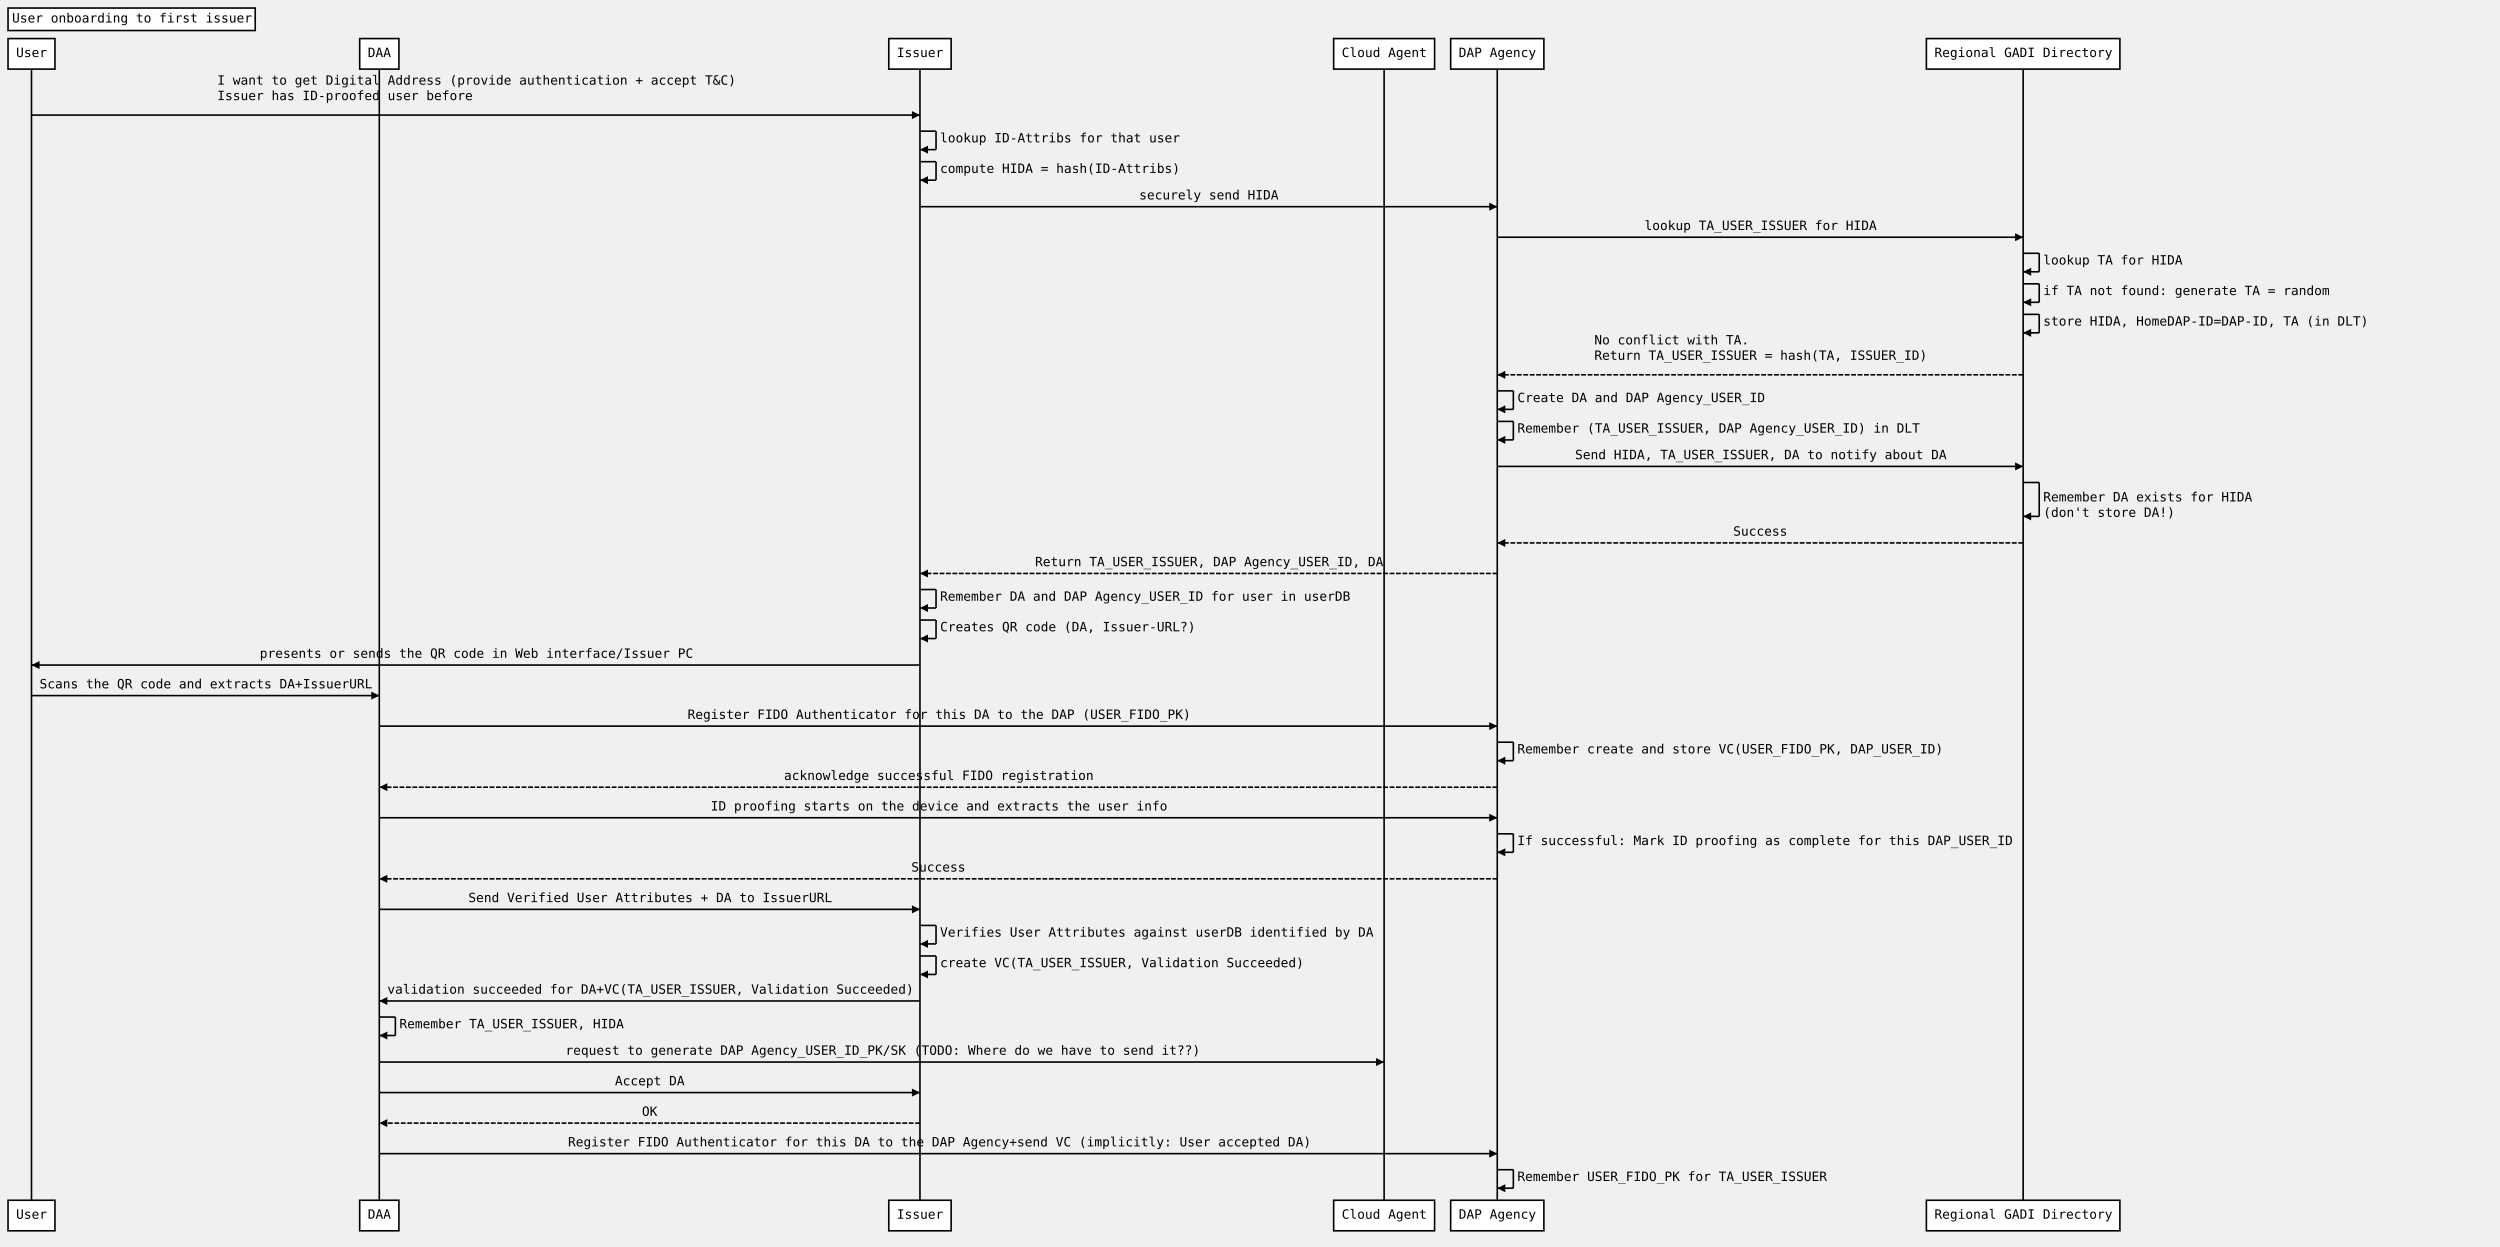
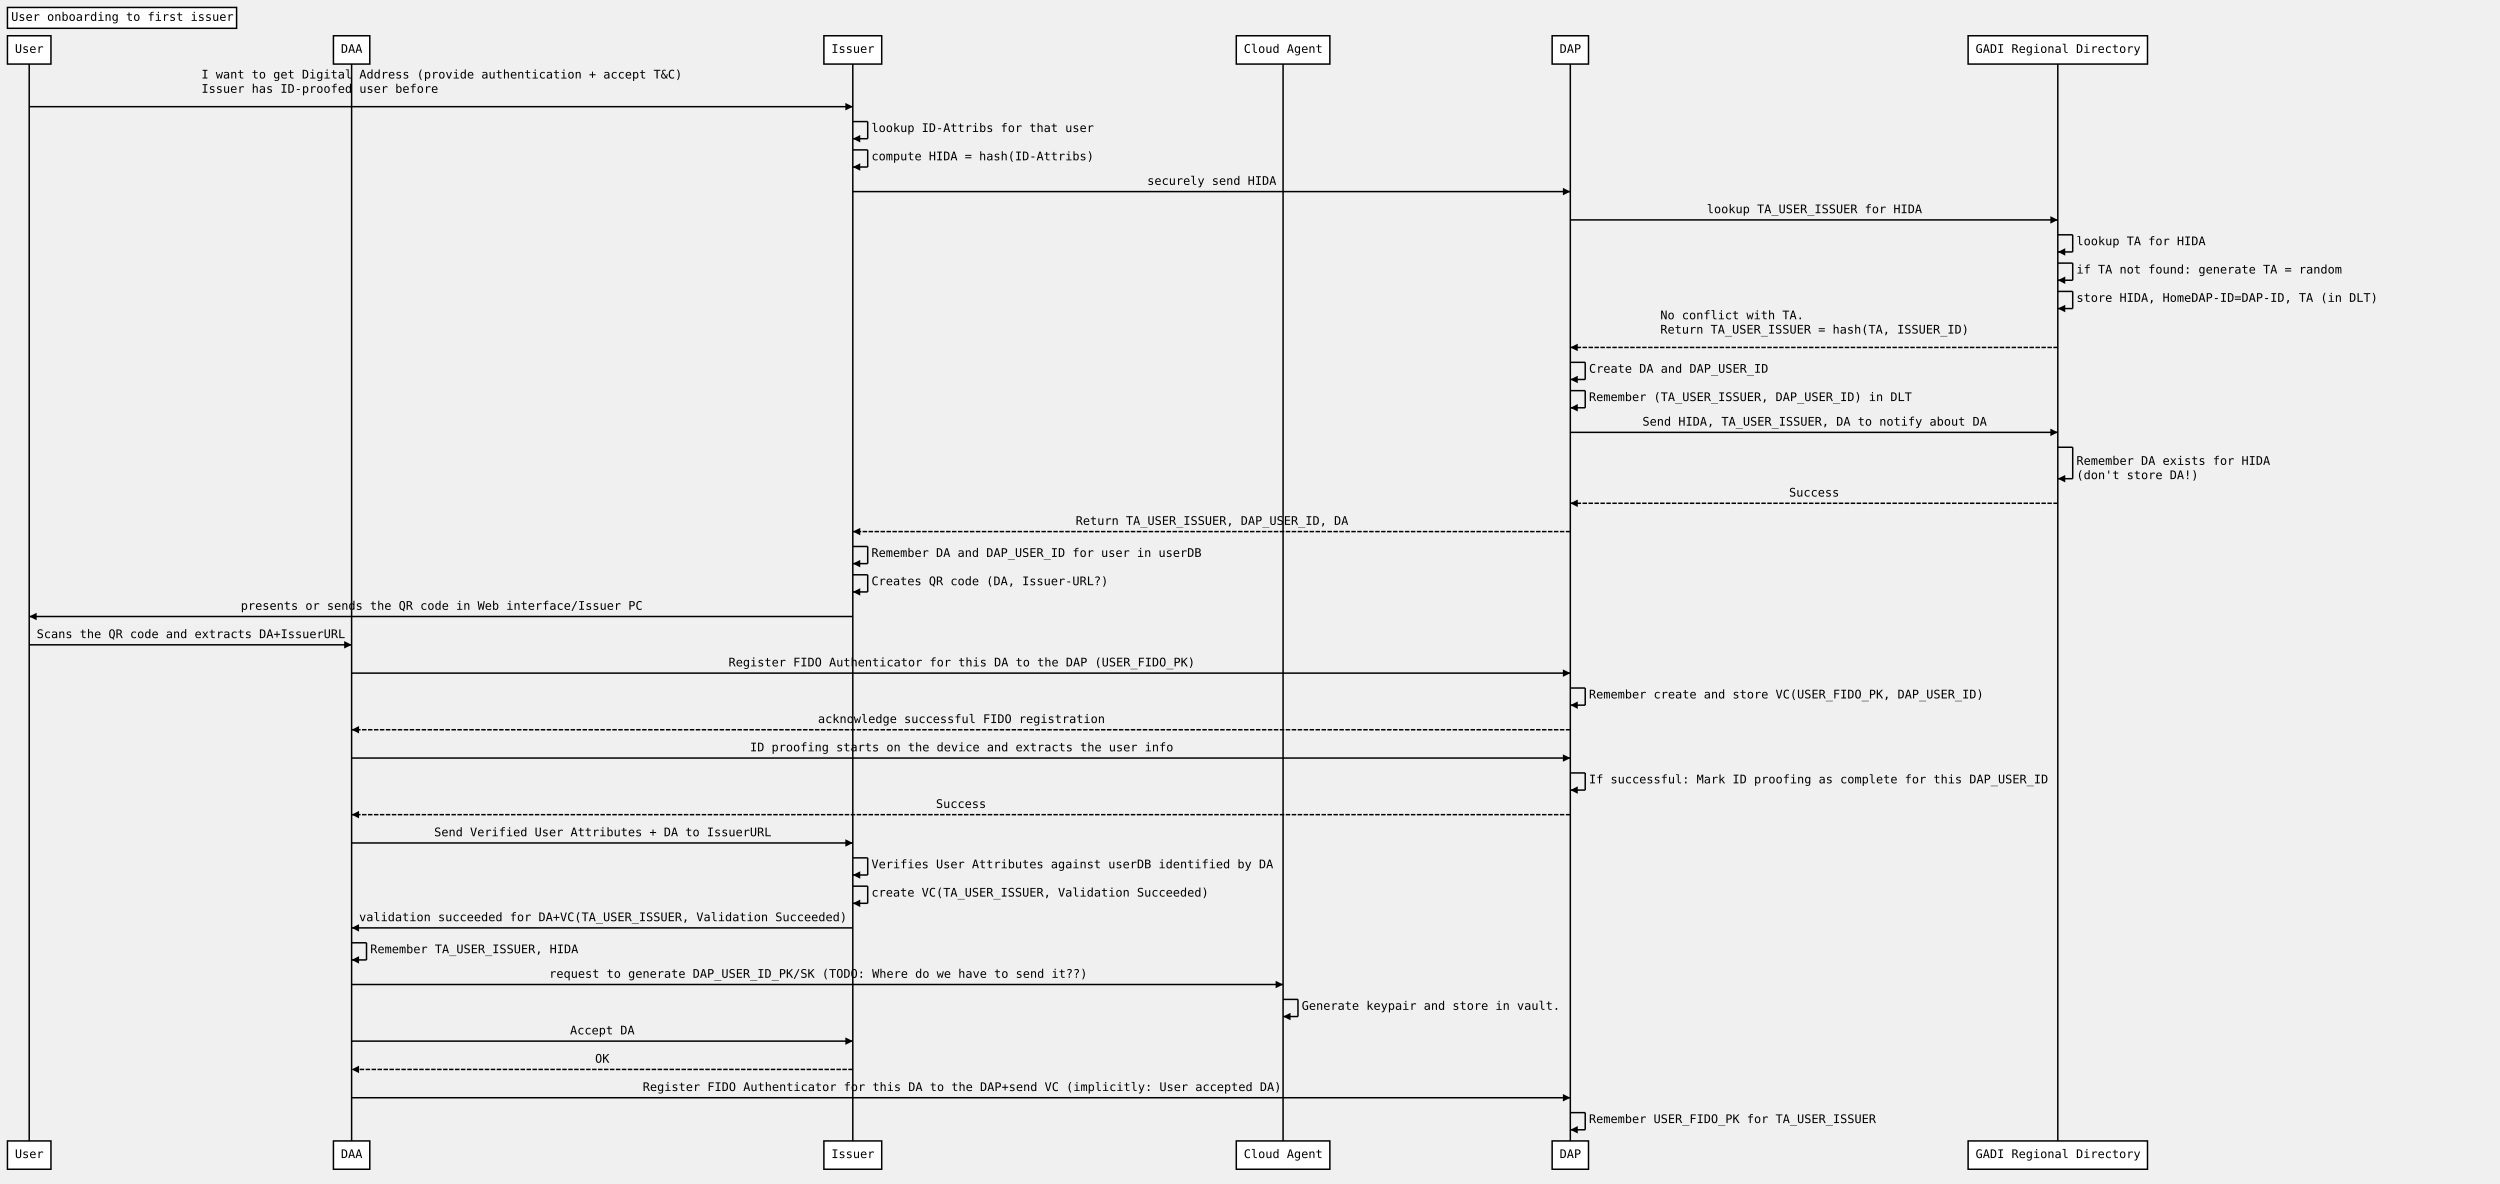
- <svg xmlns="http://www.w3.org/2000/svg" width="3111" height="1551">
-   <source>Title: User onboarding to first issuer
+ <svg xmlns="http://www.w3.org/2000/svg" width="3356" height="1589">
+   <source>title: User onboarding to first issuer
Participant User
Participant DAA
Participant Issuer
Participant Cloud Agent
- Participant DAP Agency
- Participant Regional GADI Directory
+ Participant DAP
+ Participant GADI Regional Directory
User -&gt; Issuer: I want to get Digital Address (provide authentication + accept T&amp;C)\n Issuer has ID-proofed user before
Issuer -&gt; Issuer: lookup ID-Attribs for that user
Issuer -&gt; Issuer: compute HIDA = hash(ID-Attribs)
- Issuer -&gt; DAP Agency: securely send HIDA
- DAP Agency -&gt; Regional GADI Directory: lookup TA_USER_ISSUER for HIDA
- Regional GADI Directory -&gt; Regional GADI Directory: lookup TA for HIDA
- Regional GADI Directory -&gt; Regional GADI Directory: if TA not found: generate TA = random
- Regional GADI Directory -&gt; Regional GADI Directory: store HIDA, HomeDAP-ID=DAP-ID, TA (in DLT)
- Regional GADI Directory --&gt; DAP Agency: No conflict with TA. \nReturn TA_USER_ISSUER = hash(TA, ISSUER_ID)
- DAP Agency -&gt; DAP Agency: Create DA and DAP Agency_USER_ID 
- DAP Agency -&gt; DAP Agency: Remember (TA_USER_ISSUER, DAP Agency_USER_ID) in DLT
- DAP Agency -&gt; Regional GADI Directory: Send HIDA, TA_USER_ISSUER, DA to notify about DA
- Regional GADI Directory -&gt; Regional GADI Directory: Remember DA exists for HIDA\n(don't store DA!)
- Regional GADI Directory --&gt; DAP Agency: Success
- DAP Agency --&gt; Issuer: Return TA_USER_ISSUER, DAP Agency_USER_ID, DA
- Issuer -&gt; Issuer: Remember DA and DAP Agency_USER_ID for user in userDB
+ Issuer -&gt; DAP: securely send HIDA
+ DAP -&gt; GADI Regional Directory: lookup TA_USER_ISSUER for HIDA
+ GADI Regional Directory -&gt; GADI Regional Directory: lookup TA for HIDA
+ GADI Regional Directory -&gt; GADI Regional Directory: if TA not found: generate TA = random
+ GADI Regional Directory -&gt; GADI Regional Directory: store HIDA, HomeDAP-ID=DAP-ID, TA (in DLT)
+ GADI Regional Directory --&gt; DAP: No conflict with TA. \nReturn TA_USER_ISSUER = hash(TA, ISSUER_ID)
+ DAP -&gt; DAP: Create DA and DAP_USER_ID
+ DAP -&gt; DAP: Remember (TA_USER_ISSUER, DAP_USER_ID) in DLT
+ DAP -&gt; GADI Regional Directory: Send HIDA, TA_USER_ISSUER, DA to notify about DA
+ GADI Regional Directory -&gt; GADI Regional Directory: Remember DA exists for HIDA\n(don't store DA!)
+ GADI Regional Directory --&gt; DAP: Success
+ DAP --&gt; Issuer: Return TA_USER_ISSUER, DAP_USER_ID, DA
+ Issuer -&gt; Issuer: Remember DA and DAP_USER_ID for user in userDB
Issuer -&gt; Issuer: Creates QR code (DA, Issuer-URL?)
Issuer -&gt; User: presents or sends the QR code in Web interface/Issuer PC
User -&gt; DAA: Scans the QR code and extracts DA+IssuerURL
- DAA -&gt; DAP Agency: Register FIDO Authenticator for this DA to the DAP (USER_FIDO_PK)
- DAP Agency-&gt; DAP Agency: Remember create and store VC(USER_FIDO_PK, DAP_USER_ID)
- DAP Agency --&gt; DAA: acknowledge successful FIDO registration
- DAA -&gt; DAP Agency: ID proofing starts on the device and extracts the user info 
- DAP Agency -&gt; DAP Agency: If successful: Mark ID proofing as complete for this DAP_USER_ID
- DAP Agency --&gt; DAA: Success
+ DAA -&gt; DAP: Register FIDO Authenticator for this DA to the DAP (USER_FIDO_PK)
+ DAP-&gt; DAP: Remember create and store VC(USER_FIDO_PK, DAP_USER_ID)
+ DAP --&gt; DAA: acknowledge successful FIDO registration
+ DAA -&gt; DAP: ID proofing starts on the device and extracts the user info
+ DAP -&gt; DAP: If successful: Mark ID proofing as complete for this DAP_USER_ID
+ DAP --&gt; DAA: Success
DAA -&gt; Issuer: Send Verified User Attributes + DA to IssuerURL
Issuer -&gt; Issuer: Verifies User Attributes against userDB identified by DA
Issuer -&gt; Issuer: create VC(TA_USER_ISSUER, Validation Succeeded)
Issuer -&gt; DAA: validation succeeded for DA+VC(TA_USER_ISSUER, Validation Succeeded)
DAA -&gt; DAA: Remember TA_USER_ISSUER, HIDA
- DAA -&gt; Cloud Agent: request to generate DAP Agency_USER_ID_PK/SK (TODO: Where do we have to send it??)
+ DAA -&gt; Cloud Agent: request to generate DAP_USER_ID_PK/SK (TODO: Where do we have to send it??)
+ Cloud Agent -&gt; Cloud Agent: Generate keypair and store in vault.
DAA -&gt; Issuer: Accept DA
Issuer --&gt; DAA: OK
- DAA -&gt; DAP Agency: Register FIDO Authenticator for this DA to the DAP Agency+send VC (implicitly: User accepted DA)
- DAP Agency -&gt; DAP Agency: Remember USER_FIDO_PK for TA_USER_ISSUER
+ DAA -&gt; DAP: Register FIDO Authenticator for this DA to the DAP+send VC (implicitly: User accepted DA)
+ DAP -&gt; DAP: Remember USER_FIDO_PK for TA_USER_ISSUER
</source>
  <defs>
    <marker viewBox="0 0 5 5" markerWidth="5" markerHeight="5" orient="auto" refX="5" refY="2.5" id="markerArrowBlock">
      <path d="M 0 0 L 5 2.5 L 0 5 z" />
    </marker>
    <marker viewBox="0 0 9.6 16" markerWidth="4" markerHeight="16" orient="auto" refX="9.6" refY="8" id="markerArrowOpen">
      <path d="M 9.6,8 1.92,16 0,13.7 5.76,8 0,2.286 1.92,0 9.6,8 z" />
    </marker>
  </defs>
  <g class="title">
    <rect x="10" y="10" width="307.6" height="28" style="stroke-width: 2px;" stroke="#000000" fill="#ffffff" />
    <text x="15" y="28" style="font-size: 16px; font-family: Andale Mono, monospace;">
      <tspan x="15">User onboarding to first issuer</tspan>
    </text>
  </g>
  <g class="actor">
    <rect x="10" y="48" width="58.4" height="38" style="stroke-width: 2px;" stroke="#000000" fill="#ffffff" />
    <text x="20" y="71" style="font-size: 16px; font-family: Andale Mono, monospace;">
      <tspan x="20">User</tspan>
    </text>
  </g>
  <g class="actor">
-     <rect x="10" y="1493.6" width="58.4" height="38" style="stroke-width: 2px;" stroke="#000000" fill="#ffffff" />
-     <text x="20" y="1516.6" style="font-size: 16px; font-family: Andale Mono, monospace;">
+     <rect x="10" y="1531.6" width="58.4" height="38" style="stroke-width: 2px;" stroke="#000000" fill="#ffffff" />
+     <text x="20" y="1554.6" style="font-size: 16px; font-family: Andale Mono, monospace;">
      <tspan x="20">User</tspan>
    </text>
  </g>
-   <line x1="39.2" x2="39.2" y1="86" y2="1493.6" style="stroke-width: 2px;" stroke="#000000" fill="none" />
+   <line x1="39.2" x2="39.2" y1="86" y2="1531.6" style="stroke-width: 2px;" stroke="#000000" fill="none" />
  <g class="actor">
    <rect x="447.6" y="48" width="48.8" height="38" style="stroke-width: 2px;" stroke="#000000" fill="#ffffff" />
    <text x="457.6" y="71" style="font-size: 16px; font-family: Andale Mono, monospace;">
      <tspan x="457.6">DAA</tspan>
    </text>
  </g>
  <g class="actor">
-     <rect x="447.6" y="1493.6" width="48.8" height="38" style="stroke-width: 2px;" stroke="#000000" fill="#ffffff" />
-     <text x="457.6" y="1516.6" style="font-size: 16px; font-family: Andale Mono, monospace;">
+     <rect x="447.6" y="1531.6" width="48.8" height="38" style="stroke-width: 2px;" stroke="#000000" fill="#ffffff" />
+     <text x="457.6" y="1554.6" style="font-size: 16px; font-family: Andale Mono, monospace;">
      <tspan x="457.6">DAA</tspan>
    </text>
  </g>
-   <line x1="472" x2="472" y1="86" y2="1493.6" style="stroke-width: 2px;" stroke="#000000" fill="none" />
+   <line x1="472" x2="472" y1="86" y2="1531.6" style="stroke-width: 2px;" stroke="#000000" fill="none" />
  <g class="actor">
    <rect x="1106" y="48" width="77.6" height="38" style="stroke-width: 2px;" stroke="#000000" fill="#ffffff" />
    <text x="1116" y="71" style="font-size: 16px; font-family: Andale Mono, monospace;">
      <tspan x="1116">Issuer</tspan>
    </text>
  </g>
  <g class="actor">
-     <rect x="1106" y="1493.6" width="77.6" height="38" style="stroke-width: 2px;" stroke="#000000" fill="#ffffff" />
-     <text x="1116" y="1516.6" style="font-size: 16px; font-family: Andale Mono, monospace;">
+     <rect x="1106" y="1531.6" width="77.6" height="38" style="stroke-width: 2px;" stroke="#000000" fill="#ffffff" />
+     <text x="1116" y="1554.6" style="font-size: 16px; font-family: Andale Mono, monospace;">
      <tspan x="1116">Issuer</tspan>
    </text>
  </g>
-   <line x1="1144.8" x2="1144.8" y1="86" y2="1493.6" style="stroke-width: 2px;" stroke="#000000" fill="none" />
+   <line x1="1144.8" x2="1144.8" y1="86" y2="1531.6" style="stroke-width: 2px;" stroke="#000000" fill="none" />
  <g class="actor">
    <rect x="1659.6" y="48" width="125.6" height="38" style="stroke-width: 2px;" stroke="#000000" fill="#ffffff" />
    <text x="1669.6" y="71" style="font-size: 16px; font-family: Andale Mono, monospace;">
      <tspan x="1669.6">Cloud Agent</tspan>
    </text>
  </g>
  <g class="actor">
-     <rect x="1659.6" y="1493.6" width="125.6" height="38" style="stroke-width: 2px;" stroke="#000000" fill="#ffffff" />
-     <text x="1669.6" y="1516.6" style="font-size: 16px; font-family: Andale Mono, monospace;">
+     <rect x="1659.6" y="1531.6" width="125.6" height="38" style="stroke-width: 2px;" stroke="#000000" fill="#ffffff" />
+     <text x="1669.6" y="1554.6" style="font-size: 16px; font-family: Andale Mono, monospace;">
      <tspan x="1669.6">Cloud Agent</tspan>
    </text>
  </g>
-   <line x1="1722.4" x2="1722.4" y1="86" y2="1493.6" style="stroke-width: 2px;" stroke="#000000" fill="none" />
-   <g class="actor">
-     <rect x="1805.2" y="48" width="116" height="38" style="stroke-width: 2px;" stroke="#000000" fill="#ffffff" />
-     <text x="1815.2" y="71" style="font-size: 16px; font-family: Andale Mono, monospace;">
-       <tspan x="1815.2">DAP Agency</tspan>
-     </text>
-   </g>
-   <g class="actor">
-     <rect x="1805.2" y="1493.6" width="116" height="38" style="stroke-width: 2px;" stroke="#000000" fill="#ffffff" />
-     <text x="1815.2" y="1516.6" style="font-size: 16px; font-family: Andale Mono, monospace;">
-       <tspan x="1815.2">DAP Agency</tspan>
-     </text>
-   </g>
-   <line x1="1863.2" x2="1863.2" y1="86" y2="1493.6" style="stroke-width: 2px;" stroke="#000000" fill="none" />
-   <g class="actor">
-     <rect x="2397.2" y="48" width="240.8" height="38" style="stroke-width: 2px;" stroke="#000000" fill="#ffffff" />
-     <text x="2407.2" y="71" style="font-size: 16px; font-family: Andale Mono, monospace;">
-       <tspan x="2407.2">Regional GADI Directory</tspan>
-     </text>
-   </g>
-   <g class="actor">
-     <rect x="2397.2" y="1493.6" width="240.8" height="38" style="stroke-width: 2px;" stroke="#000000" fill="#ffffff" />
-     <text x="2407.2" y="1516.6" style="font-size: 16px; font-family: Andale Mono, monospace;">
-       <tspan x="2407.2">Regional GADI Directory</tspan>
-     </text>
-   </g>
-   <line x1="2517.6" x2="2517.6" y1="86" y2="1493.6" style="stroke-width: 2px;" stroke="#000000" fill="none" />
+   <line x1="1722.4" x2="1722.4" y1="86" y2="1531.6" style="stroke-width: 2px;" stroke="#000000" fill="none" />
+   <g class="actor">
+     <rect x="2083.6" y="48" width="48.8" height="38" style="stroke-width: 2px;" stroke="#000000" fill="#ffffff" />
+     <text x="2093.6" y="71" style="font-size: 16px; font-family: Andale Mono, monospace;">
+       <tspan x="2093.6">DAP</tspan>
+     </text>
+   </g>
+   <g class="actor">
+     <rect x="2083.6" y="1531.6" width="48.8" height="38" style="stroke-width: 2px;" stroke="#000000" fill="#ffffff" />
+     <text x="2093.6" y="1554.6" style="font-size: 16px; font-family: Andale Mono, monospace;">
+       <tspan x="2093.6">DAP</tspan>
+     </text>
+   </g>
+   <line x1="2108" x2="2108" y1="86" y2="1531.6" style="stroke-width: 2px;" stroke="#000000" fill="none" />
+   <g class="actor">
+     <rect x="2642" y="48" width="240.8" height="38" style="stroke-width: 2px;" stroke="#000000" fill="#ffffff" />
+     <text x="2652" y="71" style="font-size: 16px; font-family: Andale Mono, monospace;">
+       <tspan x="2652">GADI Regional Directory</tspan>
+     </text>
+   </g>
+   <g class="actor">
+     <rect x="2642" y="1531.6" width="240.8" height="38" style="stroke-width: 2px;" stroke="#000000" fill="#ffffff" />
+     <text x="2652" y="1554.6" style="font-size: 16px; font-family: Andale Mono, monospace;">
+       <tspan x="2652">GADI Regional Directory</tspan>
+     </text>
+   </g>
+   <line x1="2762.4" x2="2762.4" y1="86" y2="1531.6" style="stroke-width: 2px;" stroke="#000000" fill="none" />
  <g class="signal">
    <text x="270.4" y="105.4" style="font-size: 16px; font-family: Andale Mono, monospace;">
      <tspan x="270.4">I want to get Digital Address (provide authentication + accept T&amp;C)</tspan>
      <tspan dy="1.2em" x="270.4">Issuer has ID-proofed user before</tspan>
    </text>
    <line x1="39.2" x2="1144.8" y1="143.2" y2="143.2" style="stroke-width: 2px; marker-end: url(&quot;#markerArrowBlock&quot;);" stroke="#000000" fill="none" />
  </g>
  <g class="signal">
    <text x="1169.8" y="177.2" style="font-size: 16px; font-family: Andale Mono, monospace;">
      <tspan x="1169.8">lookup ID-Attribs for that user</tspan>
    </text>
    <line x1="1144.8" x2="1164.8" y1="163.2" y2="163.2" style="stroke-width: 2px;" stroke="#000000" fill="none" />
    <line x1="1164.8" x2="1164.8" y1="163.2" y2="186.2" style="stroke-width: 2px;" stroke="#000000" fill="none" />
    <line x1="1164.8" x2="1144.8" y1="186.2" y2="186.2" style="stroke-width: 2px; marker-end: url(&quot;#markerArrowBlock&quot;);" stroke="#000000" fill="none" />
  </g>
  <g class="signal">
    <text x="1169.8" y="215.2" style="font-size: 16px; font-family: Andale Mono, monospace;">
      <tspan x="1169.8">compute HIDA = hash(ID-Attribs)</tspan>
    </text>
    <line x1="1144.8" x2="1164.8" y1="201.2" y2="201.2" style="stroke-width: 2px;" stroke="#000000" fill="none" />
    <line x1="1164.8" x2="1164.8" y1="201.2" y2="224.2" style="stroke-width: 2px;" stroke="#000000" fill="none" />
    <line x1="1164.8" x2="1144.8" y1="224.2" y2="224.2" style="stroke-width: 2px; marker-end: url(&quot;#markerArrowBlock&quot;);" stroke="#000000" fill="none" />
  </g>
  <g class="signal">
-     <text x="1417.6" y="248.2" style="font-size: 16px; font-family: Andale Mono, monospace;">
-       <tspan x="1417.6">securely send HIDA</tspan>
-     </text>
-     <line x1="1144.8" x2="1863.2" y1="257.2" y2="257.2" style="stroke-width: 2px; marker-end: url(&quot;#markerArrowBlock&quot;);" stroke="#000000" fill="none" />
-   </g>
-   <g class="signal">
-     <text x="2046.4" y="286.2" style="font-size: 16px; font-family: Andale Mono, monospace;">
-       <tspan x="2046.4">lookup TA_USER_ISSUER for HIDA</tspan>
-     </text>
-     <line x1="1863.2" x2="2517.6" y1="295.2" y2="295.2" style="stroke-width: 2px; marker-end: url(&quot;#markerArrowBlock&quot;);" stroke="#000000" fill="none" />
-   </g>
-   <g class="signal">
-     <text x="2542.6" y="329.2" style="font-size: 16px; font-family: Andale Mono, monospace;">
-       <tspan x="2542.6">lookup TA for HIDA</tspan>
-     </text>
-     <line x1="2517.6" x2="2537.6" y1="315.2" y2="315.2" style="stroke-width: 2px;" stroke="#000000" fill="none" />
-     <line x1="2537.6" x2="2537.6" y1="315.2" y2="338.2" style="stroke-width: 2px;" stroke="#000000" fill="none" />
-     <line x1="2537.6" x2="2517.6" y1="338.2" y2="338.2" style="stroke-width: 2px; marker-end: url(&quot;#markerArrowBlock&quot;);" stroke="#000000" fill="none" />
-   </g>
-   <g class="signal">
-     <text x="2542.6" y="367.2" style="font-size: 16px; font-family: Andale Mono, monospace;">
-       <tspan x="2542.6">if TA not found: generate TA = random</tspan>
-     </text>
-     <line x1="2517.6" x2="2537.6" y1="353.2" y2="353.2" style="stroke-width: 2px;" stroke="#000000" fill="none" />
-     <line x1="2537.6" x2="2537.6" y1="353.2" y2="376.2" style="stroke-width: 2px;" stroke="#000000" fill="none" />
-     <line x1="2537.6" x2="2517.6" y1="376.2" y2="376.2" style="stroke-width: 2px; marker-end: url(&quot;#markerArrowBlock&quot;);" stroke="#000000" fill="none" />
-   </g>
-   <g class="signal">
-     <text x="2542.6" y="405.2" style="font-size: 16px; font-family: Andale Mono, monospace;">
-       <tspan x="2542.6">store HIDA, HomeDAP-ID=DAP-ID, TA (in DLT)</tspan>
-     </text>
-     <line x1="2517.6" x2="2537.6" y1="391.2" y2="391.2" style="stroke-width: 2px;" stroke="#000000" fill="none" />
-     <line x1="2537.6" x2="2537.6" y1="391.2" y2="414.2" style="stroke-width: 2px;" stroke="#000000" fill="none" />
-     <line x1="2537.6" x2="2517.6" y1="414.2" y2="414.2" style="stroke-width: 2px; marker-end: url(&quot;#markerArrowBlock&quot;);" stroke="#000000" fill="none" />
-   </g>
-   <g class="signal">
-     <text x="1984" y="428.6" style="font-size: 16px; font-family: Andale Mono, monospace;">
-       <tspan x="1984">No conflict with TA.</tspan>
-       <tspan dy="1.2em" x="1984">Return TA_USER_ISSUER = hash(TA, ISSUER_ID)</tspan>
-     </text>
-     <line x1="2517.6" x2="1863.2" y1="466.4" y2="466.4" style="stroke-width: 2px; stroke-dasharray: 6px, 2px; marker-end: url(&quot;#markerArrowBlock&quot;);" stroke="#000000" fill="none" />
-   </g>
-   <g class="signal">
-     <text x="1888.2" y="500.4" style="font-size: 16px; font-family: Andale Mono, monospace;">
-       <tspan x="1888.2">Create DA and DAP Agency_USER_ID</tspan>
-     </text>
-     <line x1="1863.2" x2="1883.2" y1="486.4" y2="486.4" style="stroke-width: 2px;" stroke="#000000" fill="none" />
-     <line x1="1883.2" x2="1883.2" y1="486.4" y2="509.4" style="stroke-width: 2px;" stroke="#000000" fill="none" />
-     <line x1="1883.2" x2="1863.2" y1="509.4" y2="509.4" style="stroke-width: 2px; marker-end: url(&quot;#markerArrowBlock&quot;);" stroke="#000000" fill="none" />
-   </g>
-   <g class="signal">
-     <text x="1888.2" y="538.4" style="font-size: 16px; font-family: Andale Mono, monospace;">
-       <tspan x="1888.2">Remember (TA_USER_ISSUER, DAP Agency_USER_ID) in DLT</tspan>
-     </text>
-     <line x1="1863.2" x2="1883.2" y1="524.4" y2="524.4" style="stroke-width: 2px;" stroke="#000000" fill="none" />
-     <line x1="1883.2" x2="1883.2" y1="524.4" y2="547.4" style="stroke-width: 2px;" stroke="#000000" fill="none" />
-     <line x1="1883.2" x2="1863.2" y1="547.4" y2="547.4" style="stroke-width: 2px; marker-end: url(&quot;#markerArrowBlock&quot;);" stroke="#000000" fill="none" />
-   </g>
-   <g class="signal">
-     <text x="1960" y="571.4" style="font-size: 16px; font-family: Andale Mono, monospace;">
-       <tspan x="1960">Send HIDA, TA_USER_ISSUER, DA to notify about DA</tspan>
-     </text>
-     <line x1="1863.2" x2="2517.6" y1="580.4" y2="580.4" style="stroke-width: 2px; marker-end: url(&quot;#markerArrowBlock&quot;);" stroke="#000000" fill="none" />
-   </g>
-   <g class="signal">
-     <text x="2542.6" y="624" style="font-size: 16px; font-family: Andale Mono, monospace;">
-       <tspan x="2542.6">Remember DA exists for HIDA</tspan>
-       <tspan dy="1.2em" x="2542.6">(don't store DA!)</tspan>
-     </text>
-     <line x1="2517.6" x2="2537.6" y1="600.4" y2="600.4" style="stroke-width: 2px;" stroke="#000000" fill="none" />
-     <line x1="2537.6" x2="2537.6" y1="600.4" y2="642.6" style="stroke-width: 2px;" stroke="#000000" fill="none" />
-     <line x1="2537.6" x2="2517.6" y1="642.6" y2="642.6" style="stroke-width: 2px; marker-end: url(&quot;#markerArrowBlock&quot;);" stroke="#000000" fill="none" />
-   </g>
-   <g class="signal">
-     <text x="2156.8" y="666.6" style="font-size: 16px; font-family: Andale Mono, monospace;">
-       <tspan x="2156.8">Success</tspan>
-     </text>
-     <line x1="2517.6" x2="1863.2" y1="675.6" y2="675.6" style="stroke-width: 2px; stroke-dasharray: 6px, 2px; marker-end: url(&quot;#markerArrowBlock&quot;);" stroke="#000000" fill="none" />
-   </g>
-   <g class="signal">
-     <text x="1288" y="704.6" style="font-size: 16px; font-family: Andale Mono, monospace;">
-       <tspan x="1288">Return TA_USER_ISSUER, DAP Agency_USER_ID, DA</tspan>
-     </text>
-     <line x1="1863.2" x2="1144.8" y1="713.6" y2="713.6" style="stroke-width: 2px; stroke-dasharray: 6px, 2px; marker-end: url(&quot;#markerArrowBlock&quot;);" stroke="#000000" fill="none" />
+     <text x="1540" y="248.2" style="font-size: 16px; font-family: Andale Mono, monospace;">
+       <tspan x="1540">securely send HIDA</tspan>
+     </text>
+     <line x1="1144.8" x2="2108" y1="257.2" y2="257.2" style="stroke-width: 2px; marker-end: url(&quot;#markerArrowBlock&quot;);" stroke="#000000" fill="none" />
+   </g>
+   <g class="signal">
+     <text x="2291.2" y="286.2" style="font-size: 16px; font-family: Andale Mono, monospace;">
+       <tspan x="2291.2">lookup TA_USER_ISSUER for HIDA</tspan>
+     </text>
+     <line x1="2108" x2="2762.4" y1="295.2" y2="295.2" style="stroke-width: 2px; marker-end: url(&quot;#markerArrowBlock&quot;);" stroke="#000000" fill="none" />
+   </g>
+   <g class="signal">
+     <text x="2787.4" y="329.2" style="font-size: 16px; font-family: Andale Mono, monospace;">
+       <tspan x="2787.4">lookup TA for HIDA</tspan>
+     </text>
+     <line x1="2762.4" x2="2782.4" y1="315.2" y2="315.2" style="stroke-width: 2px;" stroke="#000000" fill="none" />
+     <line x1="2782.4" x2="2782.4" y1="315.2" y2="338.2" style="stroke-width: 2px;" stroke="#000000" fill="none" />
+     <line x1="2782.4" x2="2762.4" y1="338.2" y2="338.2" style="stroke-width: 2px; marker-end: url(&quot;#markerArrowBlock&quot;);" stroke="#000000" fill="none" />
+   </g>
+   <g class="signal">
+     <text x="2787.4" y="367.2" style="font-size: 16px; font-family: Andale Mono, monospace;">
+       <tspan x="2787.4">if TA not found: generate TA = random</tspan>
+     </text>
+     <line x1="2762.4" x2="2782.4" y1="353.2" y2="353.2" style="stroke-width: 2px;" stroke="#000000" fill="none" />
+     <line x1="2782.4" x2="2782.4" y1="353.2" y2="376.2" style="stroke-width: 2px;" stroke="#000000" fill="none" />
+     <line x1="2782.4" x2="2762.4" y1="376.2" y2="376.2" style="stroke-width: 2px; marker-end: url(&quot;#markerArrowBlock&quot;);" stroke="#000000" fill="none" />
+   </g>
+   <g class="signal">
+     <text x="2787.4" y="405.2" style="font-size: 16px; font-family: Andale Mono, monospace;">
+       <tspan x="2787.4">store HIDA, HomeDAP-ID=DAP-ID, TA (in DLT)</tspan>
+     </text>
+     <line x1="2762.4" x2="2782.4" y1="391.2" y2="391.2" style="stroke-width: 2px;" stroke="#000000" fill="none" />
+     <line x1="2782.4" x2="2782.4" y1="391.2" y2="414.2" style="stroke-width: 2px;" stroke="#000000" fill="none" />
+     <line x1="2782.4" x2="2762.4" y1="414.2" y2="414.2" style="stroke-width: 2px; marker-end: url(&quot;#markerArrowBlock&quot;);" stroke="#000000" fill="none" />
+   </g>
+   <g class="signal">
+     <text x="2228.8" y="428.6" style="font-size: 16px; font-family: Andale Mono, monospace;">
+       <tspan x="2228.8">No conflict with TA.</tspan>
+       <tspan dy="1.2em" x="2228.8">Return TA_USER_ISSUER = hash(TA, ISSUER_ID)</tspan>
+     </text>
+     <line x1="2762.4" x2="2108" y1="466.4" y2="466.4" style="stroke-width: 2px; stroke-dasharray: 6px, 2px; marker-end: url(&quot;#markerArrowBlock&quot;);" stroke="#000000" fill="none" />
+   </g>
+   <g class="signal">
+     <text x="2133" y="500.4" style="font-size: 16px; font-family: Andale Mono, monospace;">
+       <tspan x="2133">Create DA and DAP_USER_ID</tspan>
+     </text>
+     <line x1="2108" x2="2128" y1="486.4" y2="486.4" style="stroke-width: 2px;" stroke="#000000" fill="none" />
+     <line x1="2128" x2="2128" y1="486.4" y2="509.4" style="stroke-width: 2px;" stroke="#000000" fill="none" />
+     <line x1="2128" x2="2108" y1="509.4" y2="509.4" style="stroke-width: 2px; marker-end: url(&quot;#markerArrowBlock&quot;);" stroke="#000000" fill="none" />
+   </g>
+   <g class="signal">
+     <text x="2133" y="538.4" style="font-size: 16px; font-family: Andale Mono, monospace;">
+       <tspan x="2133">Remember (TA_USER_ISSUER, DAP_USER_ID) in DLT</tspan>
+     </text>
+     <line x1="2108" x2="2128" y1="524.4" y2="524.4" style="stroke-width: 2px;" stroke="#000000" fill="none" />
+     <line x1="2128" x2="2128" y1="524.4" y2="547.4" style="stroke-width: 2px;" stroke="#000000" fill="none" />
+     <line x1="2128" x2="2108" y1="547.4" y2="547.4" style="stroke-width: 2px; marker-end: url(&quot;#markerArrowBlock&quot;);" stroke="#000000" fill="none" />
+   </g>
+   <g class="signal">
+     <text x="2204.8" y="571.4" style="font-size: 16px; font-family: Andale Mono, monospace;">
+       <tspan x="2204.8">Send HIDA, TA_USER_ISSUER, DA to notify about DA</tspan>
+     </text>
+     <line x1="2108" x2="2762.4" y1="580.4" y2="580.4" style="stroke-width: 2px; marker-end: url(&quot;#markerArrowBlock&quot;);" stroke="#000000" fill="none" />
+   </g>
+   <g class="signal">
+     <text x="2787.4" y="624" style="font-size: 16px; font-family: Andale Mono, monospace;">
+       <tspan x="2787.4">Remember DA exists for HIDA</tspan>
+       <tspan dy="1.2em" x="2787.4">(don't store DA!)</tspan>
+     </text>
+     <line x1="2762.4" x2="2782.4" y1="600.4" y2="600.4" style="stroke-width: 2px;" stroke="#000000" fill="none" />
+     <line x1="2782.4" x2="2782.4" y1="600.4" y2="642.6" style="stroke-width: 2px;" stroke="#000000" fill="none" />
+     <line x1="2782.4" x2="2762.4" y1="642.6" y2="642.6" style="stroke-width: 2px; marker-end: url(&quot;#markerArrowBlock&quot;);" stroke="#000000" fill="none" />
+   </g>
+   <g class="signal">
+     <text x="2401.6" y="666.6" style="font-size: 16px; font-family: Andale Mono, monospace;">
+       <tspan x="2401.6">Success</tspan>
+     </text>
+     <line x1="2762.4" x2="2108" y1="675.6" y2="675.6" style="stroke-width: 2px; stroke-dasharray: 6px, 2px; marker-end: url(&quot;#markerArrowBlock&quot;);" stroke="#000000" fill="none" />
+   </g>
+   <g class="signal">
+     <text x="1444" y="704.6" style="font-size: 16px; font-family: Andale Mono, monospace;">
+       <tspan x="1444">Return TA_USER_ISSUER, DAP_USER_ID, DA</tspan>
+     </text>
+     <line x1="2108" x2="1144.8" y1="713.6" y2="713.6" style="stroke-width: 2px; stroke-dasharray: 6px, 2px; marker-end: url(&quot;#markerArrowBlock&quot;);" stroke="#000000" fill="none" />
  </g>
  <g class="signal">
    <text x="1169.8" y="747.6" style="font-size: 16px; font-family: Andale Mono, monospace;">
-       <tspan x="1169.8">Remember DA and DAP Agency_USER_ID for user in userDB</tspan>
+       <tspan x="1169.8">Remember DA and DAP_USER_ID for user in userDB</tspan>
    </text>
    <line x1="1144.8" x2="1164.8" y1="733.6" y2="733.6" style="stroke-width: 2px;" stroke="#000000" fill="none" />
    <line x1="1164.8" x2="1164.8" y1="733.6" y2="756.6" style="stroke-width: 2px;" stroke="#000000" fill="none" />
    <line x1="1164.8" x2="1144.8" y1="756.6" y2="756.6" style="stroke-width: 2px; marker-end: url(&quot;#markerArrowBlock&quot;);" stroke="#000000" fill="none" />
  </g>
  <g class="signal">
    <text x="1169.8" y="785.6" style="font-size: 16px; font-family: Andale Mono, monospace;">
      <tspan x="1169.8">Creates QR code (DA, Issuer-URL?)</tspan>
    </text>
    <line x1="1144.8" x2="1164.8" y1="771.6" y2="771.6" style="stroke-width: 2px;" stroke="#000000" fill="none" />
    <line x1="1164.8" x2="1164.8" y1="771.6" y2="794.6" style="stroke-width: 2px;" stroke="#000000" fill="none" />
    <line x1="1164.8" x2="1144.8" y1="794.6" y2="794.6" style="stroke-width: 2px; marker-end: url(&quot;#markerArrowBlock&quot;);" stroke="#000000" fill="none" />
  </g>
  <g class="signal">
    <text x="323.2" y="818.6" style="font-size: 16px; font-family: Andale Mono, monospace;">
      <tspan x="323.2">presents or sends the QR code in Web interface/Issuer PC</tspan>
    </text>
    <line x1="1144.8" x2="39.2" y1="827.6" y2="827.6" style="stroke-width: 2px; marker-end: url(&quot;#markerArrowBlock&quot;);" stroke="#000000" fill="none" />
  </g>
  <g class="signal">
    <text x="49.2" y="856.6" style="font-size: 16px; font-family: Andale Mono, monospace;">
      <tspan x="49.2">Scans the QR code and extracts DA+IssuerURL</tspan>
    </text>
    <line x1="39.2" x2="472" y1="865.6" y2="865.6" style="stroke-width: 2px; marker-end: url(&quot;#markerArrowBlock&quot;);" stroke="#000000" fill="none" />
  </g>
  <g class="signal">
-     <text x="855.6" y="894.6" style="font-size: 16px; font-family: Andale Mono, monospace;">
-       <tspan x="855.6">Register FIDO Authenticator for this DA to the DAP (USER_FIDO_PK)</tspan>
-     </text>
-     <line x1="472" x2="1863.2" y1="903.6" y2="903.6" style="stroke-width: 2px; marker-end: url(&quot;#markerArrowBlock&quot;);" stroke="#000000" fill="none" />
-   </g>
-   <g class="signal">
-     <text x="1888.2" y="937.6" style="font-size: 16px; font-family: Andale Mono, monospace;">
-       <tspan x="1888.2">Remember create and store VC(USER_FIDO_PK, DAP_USER_ID)</tspan>
-     </text>
-     <line x1="1863.2" x2="1883.2" y1="923.6" y2="923.6" style="stroke-width: 2px;" stroke="#000000" fill="none" />
-     <line x1="1883.2" x2="1883.2" y1="923.6" y2="946.6" style="stroke-width: 2px;" stroke="#000000" fill="none" />
-     <line x1="1883.2" x2="1863.2" y1="946.6" y2="946.6" style="stroke-width: 2px; marker-end: url(&quot;#markerArrowBlock&quot;);" stroke="#000000" fill="none" />
-   </g>
-   <g class="signal">
-     <text x="975.6" y="970.6" style="font-size: 16px; font-family: Andale Mono, monospace;">
-       <tspan x="975.6">acknowledge successful FIDO registration</tspan>
-     </text>
-     <line x1="1863.2" x2="472" y1="979.6" y2="979.6" style="stroke-width: 2px; stroke-dasharray: 6px, 2px; marker-end: url(&quot;#markerArrowBlock&quot;);" stroke="#000000" fill="none" />
-   </g>
-   <g class="signal">
-     <text x="884.4" y="1008.6" style="font-size: 16px; font-family: Andale Mono, monospace;">
-       <tspan x="884.4">ID proofing starts on the device and extracts the user info</tspan>
-     </text>
-     <line x1="472" x2="1863.2" y1="1017.6" y2="1017.6" style="stroke-width: 2px; marker-end: url(&quot;#markerArrowBlock&quot;);" stroke="#000000" fill="none" />
-   </g>
-   <g class="signal">
-     <text x="1888.2" y="1051.6" style="font-size: 16px; font-family: Andale Mono, monospace;">
-       <tspan x="1888.2">If successful: Mark ID proofing as complete for this DAP_USER_ID</tspan>
-     </text>
-     <line x1="1863.2" x2="1883.2" y1="1037.6" y2="1037.6" style="stroke-width: 2px;" stroke="#000000" fill="none" />
-     <line x1="1883.2" x2="1883.2" y1="1037.6" y2="1060.6" style="stroke-width: 2px;" stroke="#000000" fill="none" />
-     <line x1="1883.2" x2="1863.2" y1="1060.6" y2="1060.6" style="stroke-width: 2px; marker-end: url(&quot;#markerArrowBlock&quot;);" stroke="#000000" fill="none" />
-   </g>
-   <g class="signal">
-     <text x="1134" y="1084.6" style="font-size: 16px; font-family: Andale Mono, monospace;">
-       <tspan x="1134">Success</tspan>
-     </text>
-     <line x1="1863.2" x2="472" y1="1093.6" y2="1093.6" style="stroke-width: 2px; stroke-dasharray: 6px, 2px; marker-end: url(&quot;#markerArrowBlock&quot;);" stroke="#000000" fill="none" />
+     <text x="978" y="894.6" style="font-size: 16px; font-family: Andale Mono, monospace;">
+       <tspan x="978">Register FIDO Authenticator for this DA to the DAP (USER_FIDO_PK)</tspan>
+     </text>
+     <line x1="472" x2="2108" y1="903.6" y2="903.6" style="stroke-width: 2px; marker-end: url(&quot;#markerArrowBlock&quot;);" stroke="#000000" fill="none" />
+   </g>
+   <g class="signal">
+     <text x="2133" y="937.6" style="font-size: 16px; font-family: Andale Mono, monospace;">
+       <tspan x="2133">Remember create and store VC(USER_FIDO_PK, DAP_USER_ID)</tspan>
+     </text>
+     <line x1="2108" x2="2128" y1="923.6" y2="923.6" style="stroke-width: 2px;" stroke="#000000" fill="none" />
+     <line x1="2128" x2="2128" y1="923.6" y2="946.6" style="stroke-width: 2px;" stroke="#000000" fill="none" />
+     <line x1="2128" x2="2108" y1="946.6" y2="946.6" style="stroke-width: 2px; marker-end: url(&quot;#markerArrowBlock&quot;);" stroke="#000000" fill="none" />
+   </g>
+   <g class="signal">
+     <text x="1098" y="970.6" style="font-size: 16px; font-family: Andale Mono, monospace;">
+       <tspan x="1098">acknowledge successful FIDO registration</tspan>
+     </text>
+     <line x1="2108" x2="472" y1="979.6" y2="979.6" style="stroke-width: 2px; stroke-dasharray: 6px, 2px; marker-end: url(&quot;#markerArrowBlock&quot;);" stroke="#000000" fill="none" />
+   </g>
+   <g class="signal">
+     <text x="1006.8" y="1008.6" style="font-size: 16px; font-family: Andale Mono, monospace;">
+       <tspan x="1006.8">ID proofing starts on the device and extracts the user info</tspan>
+     </text>
+     <line x1="472" x2="2108" y1="1017.6" y2="1017.6" style="stroke-width: 2px; marker-end: url(&quot;#markerArrowBlock&quot;);" stroke="#000000" fill="none" />
+   </g>
+   <g class="signal">
+     <text x="2133" y="1051.6" style="font-size: 16px; font-family: Andale Mono, monospace;">
+       <tspan x="2133">If successful: Mark ID proofing as complete for this DAP_USER_ID</tspan>
+     </text>
+     <line x1="2108" x2="2128" y1="1037.6" y2="1037.6" style="stroke-width: 2px;" stroke="#000000" fill="none" />
+     <line x1="2128" x2="2128" y1="1037.6" y2="1060.6" style="stroke-width: 2px;" stroke="#000000" fill="none" />
+     <line x1="2128" x2="2108" y1="1060.6" y2="1060.6" style="stroke-width: 2px; marker-end: url(&quot;#markerArrowBlock&quot;);" stroke="#000000" fill="none" />
+   </g>
+   <g class="signal">
+     <text x="1256.4" y="1084.6" style="font-size: 16px; font-family: Andale Mono, monospace;">
+       <tspan x="1256.4">Success</tspan>
+     </text>
+     <line x1="2108" x2="472" y1="1093.6" y2="1093.6" style="stroke-width: 2px; stroke-dasharray: 6px, 2px; marker-end: url(&quot;#markerArrowBlock&quot;);" stroke="#000000" fill="none" />
  </g>
  <g class="signal">
    <text x="582.8" y="1122.6" style="font-size: 16px; font-family: Andale Mono, monospace;">
      <tspan x="582.8">Send Verified User Attributes + DA to IssuerURL</tspan>
    </text>
    <line x1="472" x2="1144.8" y1="1131.6" y2="1131.6" style="stroke-width: 2px; marker-end: url(&quot;#markerArrowBlock&quot;);" stroke="#000000" fill="none" />
  </g>
  <g class="signal">
    <text x="1169.8" y="1165.6" style="font-size: 16px; font-family: Andale Mono, monospace;">
      <tspan x="1169.8">Verifies User Attributes against userDB identified by DA</tspan>
    </text>
    <line x1="1144.8" x2="1164.8" y1="1151.6" y2="1151.6" style="stroke-width: 2px;" stroke="#000000" fill="none" />
    <line x1="1164.8" x2="1164.8" y1="1151.6" y2="1174.6" style="stroke-width: 2px;" stroke="#000000" fill="none" />
    <line x1="1164.8" x2="1144.8" y1="1174.6" y2="1174.6" style="stroke-width: 2px; marker-end: url(&quot;#markerArrowBlock&quot;);" stroke="#000000" fill="none" />
  </g>
  <g class="signal">
    <text x="1169.8" y="1203.6" style="font-size: 16px; font-family: Andale Mono, monospace;">
      <tspan x="1169.8">create VC(TA_USER_ISSUER, Validation Succeeded)</tspan>
    </text>
    <line x1="1144.8" x2="1164.8" y1="1189.6" y2="1189.6" style="stroke-width: 2px;" stroke="#000000" fill="none" />
    <line x1="1164.8" x2="1164.8" y1="1189.6" y2="1212.6" style="stroke-width: 2px;" stroke="#000000" fill="none" />
    <line x1="1164.8" x2="1144.8" y1="1212.6" y2="1212.6" style="stroke-width: 2px; marker-end: url(&quot;#markerArrowBlock&quot;);" stroke="#000000" fill="none" />
  </g>
  <g class="signal">
    <text x="482" y="1236.6" style="font-size: 16px; font-family: Andale Mono, monospace;">
      <tspan x="482">validation succeeded for DA+VC(TA_USER_ISSUER, Validation Succeeded)</tspan>
    </text>
    <line x1="1144.8" x2="472" y1="1245.6" y2="1245.6" style="stroke-width: 2px; marker-end: url(&quot;#markerArrowBlock&quot;);" stroke="#000000" fill="none" />
  </g>
  <g class="signal">
    <text x="497" y="1279.6" style="font-size: 16px; font-family: Andale Mono, monospace;">
      <tspan x="497">Remember TA_USER_ISSUER, HIDA</tspan>
    </text>
    <line x1="472" x2="492" y1="1265.6" y2="1265.6" style="stroke-width: 2px;" stroke="#000000" fill="none" />
    <line x1="492" x2="492" y1="1265.6" y2="1288.6" style="stroke-width: 2px;" stroke="#000000" fill="none" />
    <line x1="492" x2="472" y1="1288.6" y2="1288.6" style="stroke-width: 2px; marker-end: url(&quot;#markerArrowBlock&quot;);" stroke="#000000" fill="none" />
  </g>
  <g class="signal">
-     <text x="703.6" y="1312.6" style="font-size: 16px; font-family: Andale Mono, monospace;">
-       <tspan x="703.6">request to generate DAP Agency_USER_ID_PK/SK (TODO: Where do we have to send it??)</tspan>
+     <text x="737.2" y="1312.6" style="font-size: 16px; font-family: Andale Mono, monospace;">
+       <tspan x="737.2">request to generate DAP_USER_ID_PK/SK (TODO: Where do we have to send it??)</tspan>
    </text>
    <line x1="472" x2="1722.4" y1="1321.6" y2="1321.6" style="stroke-width: 2px; marker-end: url(&quot;#markerArrowBlock&quot;);" stroke="#000000" fill="none" />
  </g>
  <g class="signal">
-     <text x="765.2" y="1350.6" style="font-size: 16px; font-family: Andale Mono, monospace;">
+     <text x="1747.4" y="1355.6" style="font-size: 16px; font-family: Andale Mono, monospace;">
+       <tspan x="1747.4">Generate keypair and store in vault.</tspan>
+     </text>
+     <line x1="1722.4" x2="1742.4" y1="1341.6" y2="1341.6" style="stroke-width: 2px;" stroke="#000000" fill="none" />
+     <line x1="1742.4" x2="1742.4" y1="1341.6" y2="1364.6" style="stroke-width: 2px;" stroke="#000000" fill="none" />
+     <line x1="1742.4" x2="1722.4" y1="1364.6" y2="1364.6" style="stroke-width: 2px; marker-end: url(&quot;#markerArrowBlock&quot;);" stroke="#000000" fill="none" />
+   </g>
+   <g class="signal">
+     <text x="765.2" y="1388.6" style="font-size: 16px; font-family: Andale Mono, monospace;">
      <tspan x="765.2">Accept DA</tspan>
    </text>
-     <line x1="472" x2="1144.8" y1="1359.6" y2="1359.6" style="stroke-width: 2px; marker-end: url(&quot;#markerArrowBlock&quot;);" stroke="#000000" fill="none" />
-   </g>
-   <g class="signal">
-     <text x="798.8" y="1388.6" style="font-size: 16px; font-family: Andale Mono, monospace;">
+     <line x1="472" x2="1144.8" y1="1397.6" y2="1397.6" style="stroke-width: 2px; marker-end: url(&quot;#markerArrowBlock&quot;);" stroke="#000000" fill="none" />
+   </g>
+   <g class="signal">
+     <text x="798.8" y="1426.6" style="font-size: 16px; font-family: Andale Mono, monospace;">
      <tspan x="798.8">OK</tspan>
    </text>
-     <line x1="1144.8" x2="472" y1="1397.6" y2="1397.6" style="stroke-width: 2px; stroke-dasharray: 6px, 2px; marker-end: url(&quot;#markerArrowBlock&quot;);" stroke="#000000" fill="none" />
-   </g>
-   <g class="signal">
-     <text x="706.8" y="1426.6" style="font-size: 16px; font-family: Andale Mono, monospace;">
-       <tspan x="706.8">Register FIDO Authenticator for this DA to the DAP Agency+send VC (implicitly: User accepted DA)</tspan>
-     </text>
-     <line x1="472" x2="1863.2" y1="1435.6" y2="1435.6" style="stroke-width: 2px; marker-end: url(&quot;#markerArrowBlock&quot;);" stroke="#000000" fill="none" />
-   </g>
-   <g class="signal">
-     <text x="1888.2" y="1469.6" style="font-size: 16px; font-family: Andale Mono, monospace;">
-       <tspan x="1888.2">Remember USER_FIDO_PK for TA_USER_ISSUER</tspan>
-     </text>
-     <line x1="1863.2" x2="1883.2" y1="1455.6" y2="1455.6" style="stroke-width: 2px;" stroke="#000000" fill="none" />
-     <line x1="1883.2" x2="1883.2" y1="1455.6" y2="1478.6" style="stroke-width: 2px;" stroke="#000000" fill="none" />
-     <line x1="1883.2" x2="1863.2" y1="1478.6" y2="1478.6" style="stroke-width: 2px; marker-end: url(&quot;#markerArrowBlock&quot;);" stroke="#000000" fill="none" />
+     <line x1="1144.8" x2="472" y1="1435.6" y2="1435.6" style="stroke-width: 2px; stroke-dasharray: 6px, 2px; marker-end: url(&quot;#markerArrowBlock&quot;);" stroke="#000000" fill="none" />
+   </g>
+   <g class="signal">
+     <text x="862.8" y="1464.6" style="font-size: 16px; font-family: Andale Mono, monospace;">
+       <tspan x="862.8">Register FIDO Authenticator for this DA to the DAP+send VC (implicitly: User accepted DA)</tspan>
+     </text>
+     <line x1="472" x2="2108" y1="1473.6" y2="1473.6" style="stroke-width: 2px; marker-end: url(&quot;#markerArrowBlock&quot;);" stroke="#000000" fill="none" />
+   </g>
+   <g class="signal">
+     <text x="2133" y="1507.6" style="font-size: 16px; font-family: Andale Mono, monospace;">
+       <tspan x="2133">Remember USER_FIDO_PK for TA_USER_ISSUER</tspan>
+     </text>
+     <line x1="2108" x2="2128" y1="1493.6" y2="1493.6" style="stroke-width: 2px;" stroke="#000000" fill="none" />
+     <line x1="2128" x2="2128" y1="1493.6" y2="1516.6" style="stroke-width: 2px;" stroke="#000000" fill="none" />
+     <line x1="2128" x2="2108" y1="1516.6" y2="1516.6" style="stroke-width: 2px; marker-end: url(&quot;#markerArrowBlock&quot;);" stroke="#000000" fill="none" />
  </g>
</svg>
